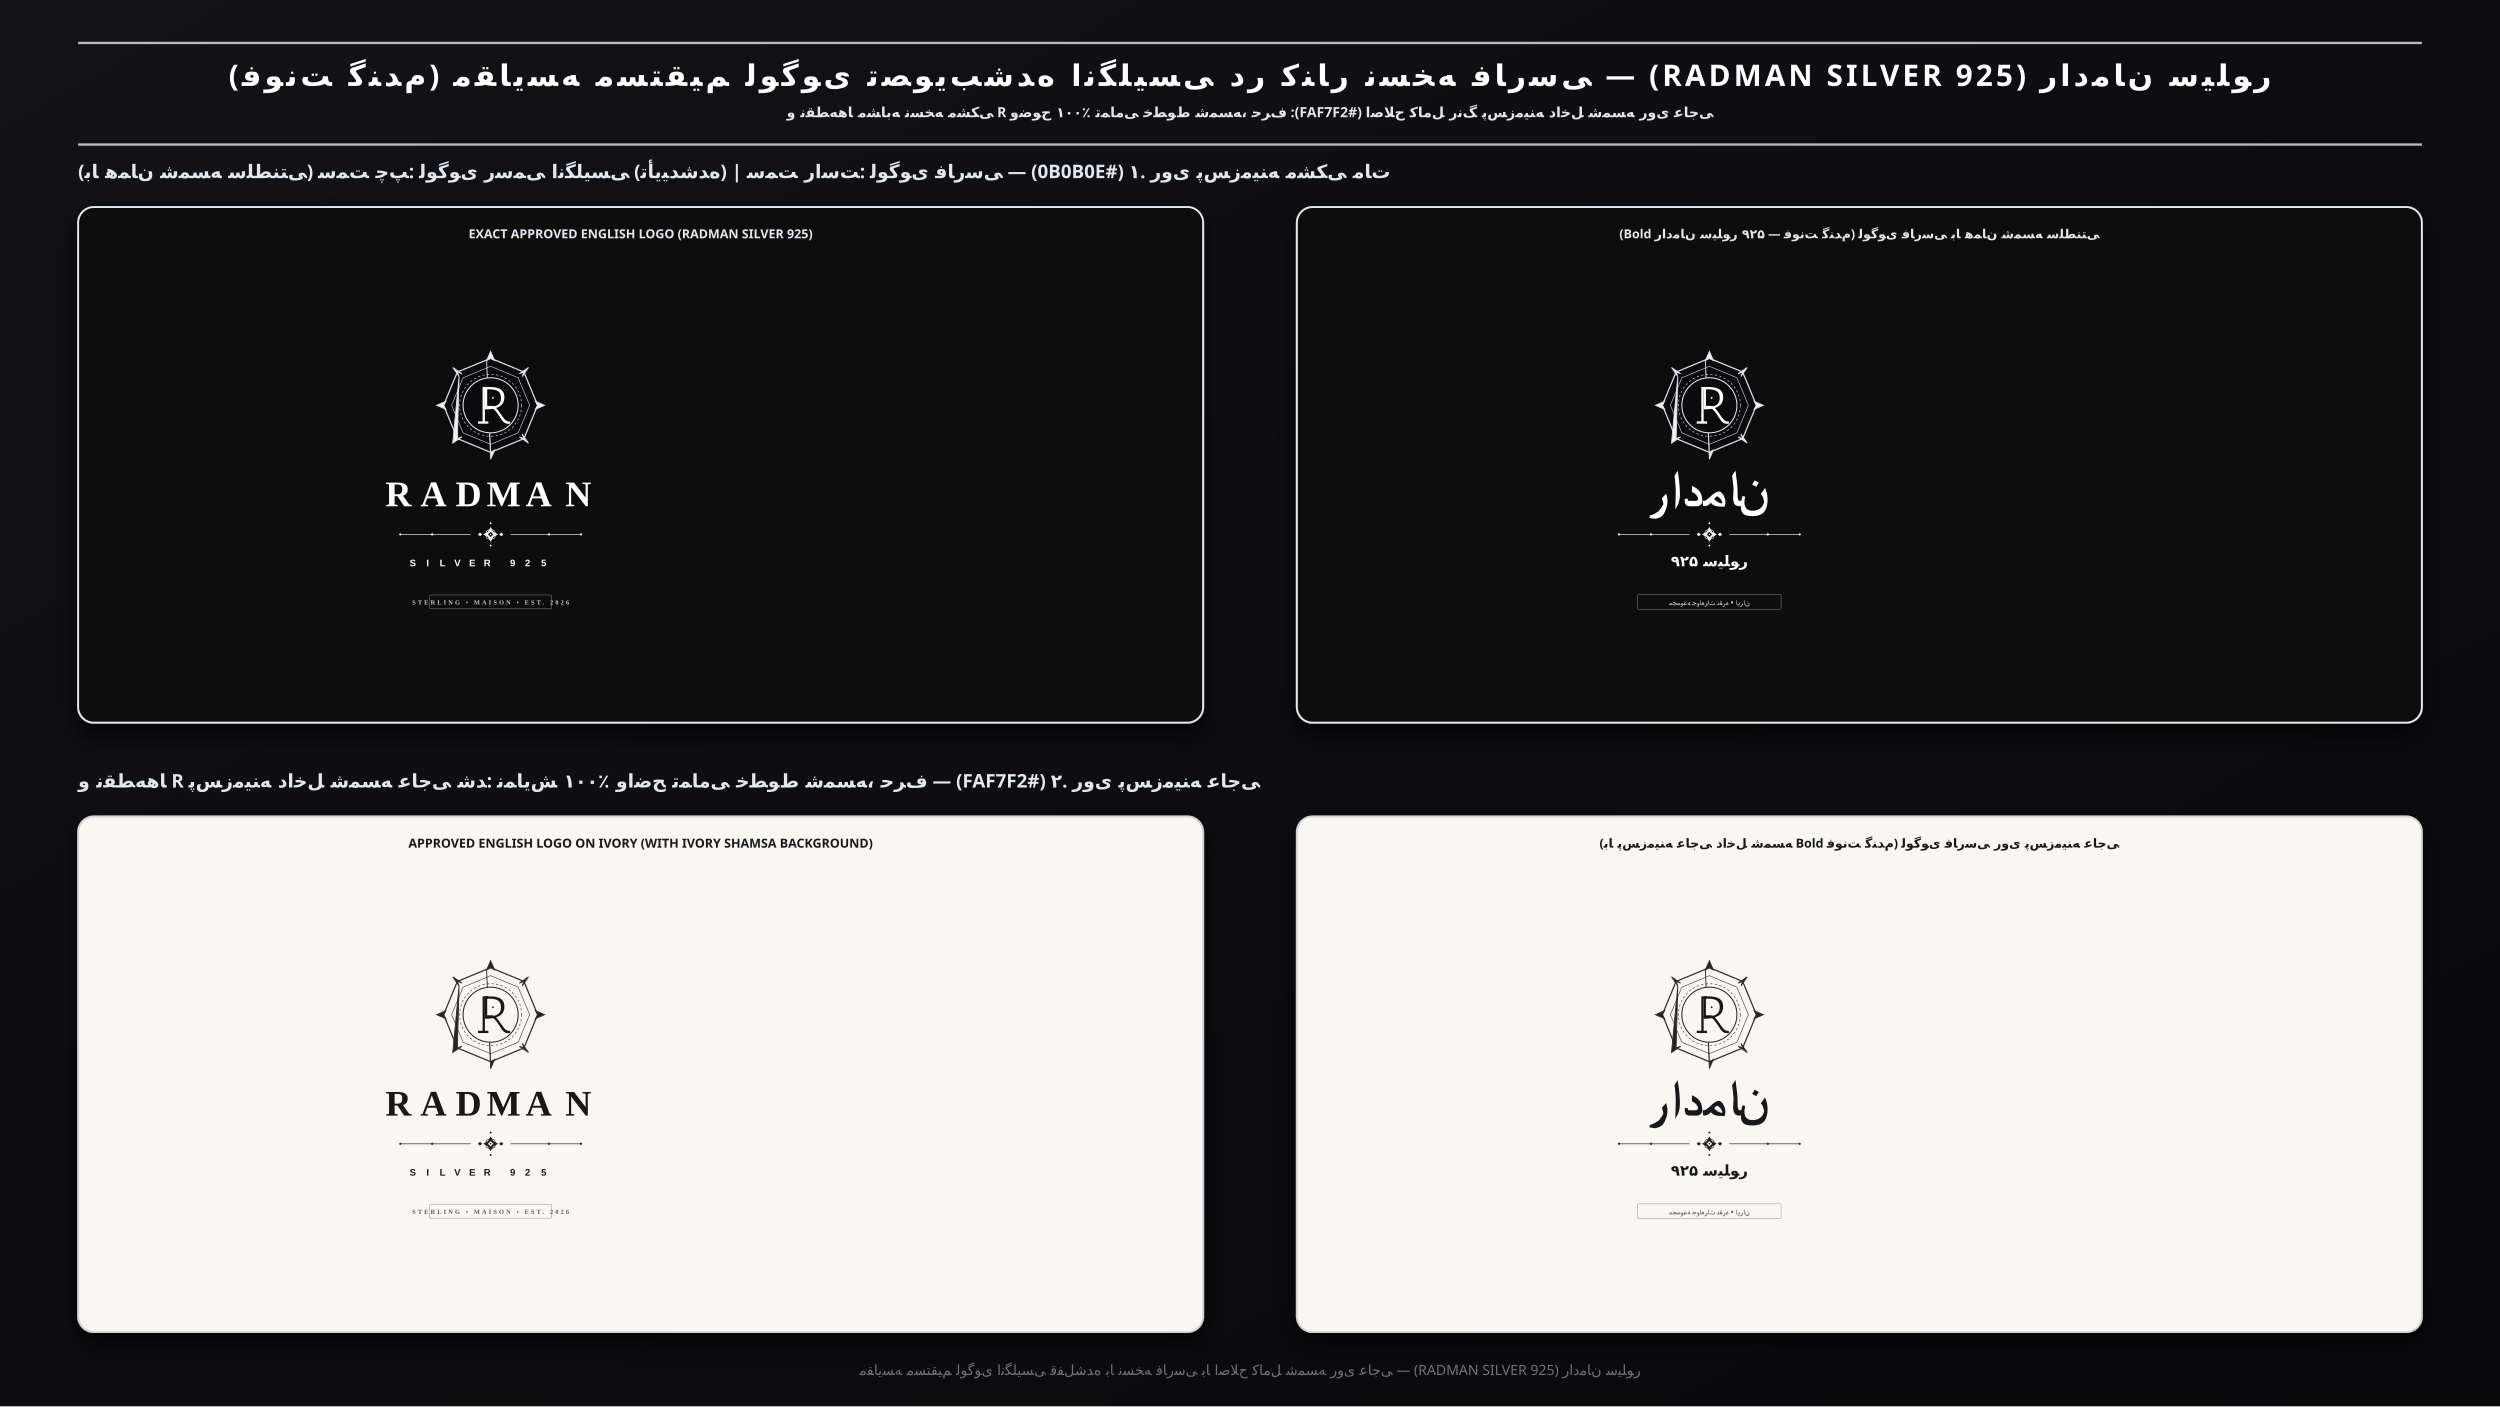
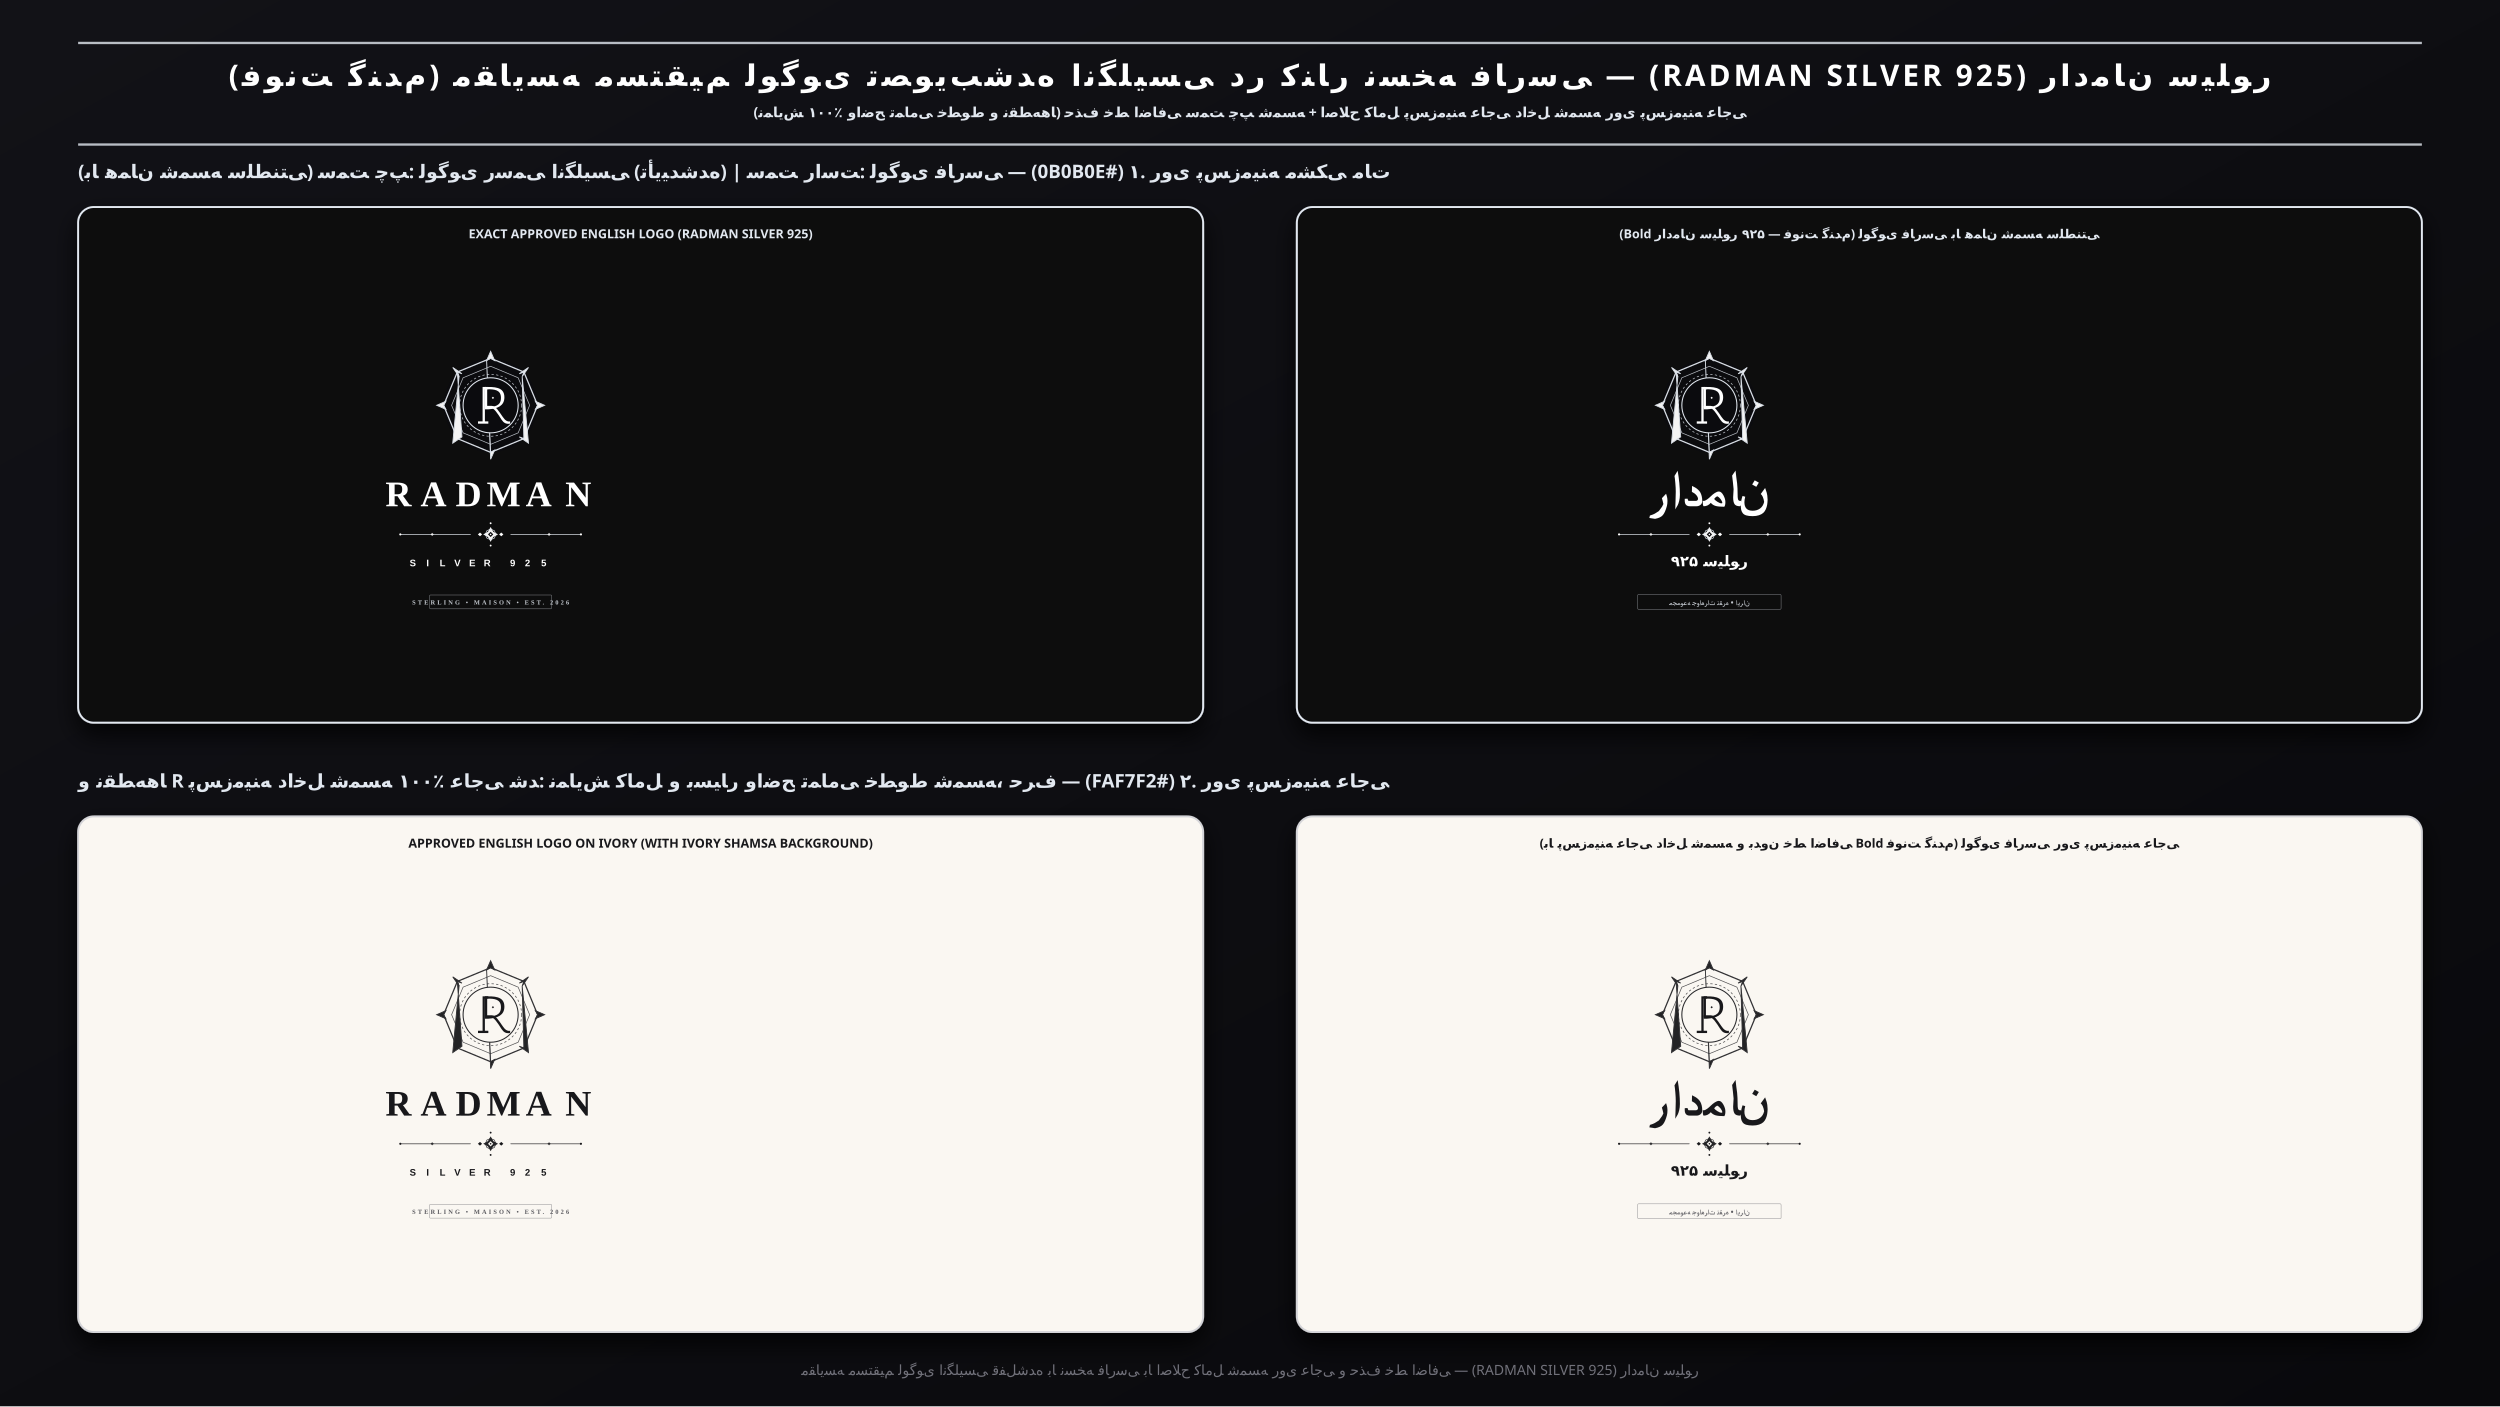
<svg xmlns="http://www.w3.org/2000/svg" viewBox="0 0 3200 1800" width="100%" height="100%">
  <defs>
    <linearGradient id="comp-bg" x1="0%" y1="0%" x2="100%" y2="100%">
      <stop offset="0%" stop-color="#121217" />
      <stop offset="100%" stop-color="#09090C" />
    </linearGradient>
    <filter id="shadow" x="-10%" y="-10%" width="120%" height="120%">
      <feDropShadow dx="0" dy="15" stdDeviation="15" flood-color="#000000" flood-opacity="0.8" />
    </filter>
  </defs>
  <rect width="3200" height="1800" fill="url(#comp-bg)" />
  <line x1="100" y1="55" x2="3100" y2="55" stroke="#E2E8F0" stroke-width="3" opacity="0.8" />
  <text x="1600" y="110" font-family="Tahoma, sans-serif" font-size="38px" font-weight="700" fill="#FFFFFF" letter-spacing="4" text-anchor="middle">(ﻡﺪﻨﮔ ﺖﻧﻮﻓ) ﯽﺳﺭﺎﻓ ﻪﺨﺴﻧ ﺭﺎﻨﮐ ﺭﺩ ﯽﺴﯿﻠﮕﻧﺍ ﻩﺪﺷﺐﯾﻮﺼﺗ ﯼﻮﮔﻮﻟ ﻢﯿﻘﺘﺴﻣ ﻪﺴﯾﺎﻘﻣ — (RADMAN SILVER 925) ﺭﻮﻠﯿﺳ ﻥﺎﻣﺩﺍﺭ</text>
-   <text x="1600" y="150" font-family="Tahoma, sans-serif" font-size="18px" font-weight="600" fill="#E2E8F0" text-anchor="middle">ﯽﮑﺸﻣ ﻪﺨﺴﻧ ﻪﺑﺎﺸﻣ ﺎﻫﻪﻄﻘﻧ ﻭ R ﻑﺮﺣ ،ﻪﺴﻤﺷ ﻁﻮﻄﺧ ﯽﻣﺎﻤﺗ ٪۱۰۰ ﺡﻮﺿﻭ :(FAF7F2#) ﯽﺟﺎﻋ ﯼﻭﺭ ﻪﺴﻤﺷ ﻞﺧﺍﺩ ﻪﻨﯿﻣﺯﺲﭘ ﮓﻧﺭ ﻞﻣﺎﮐ ﺡﻼﺻﺍ</text>
+   <text x="1600" y="150" font-family="Tahoma, sans-serif" font-size="18px" font-weight="600" fill="#E2E8F0" text-anchor="middle">(ﺎﻫﻪﻄﻘﻧ ﻭ ﻁﻮﻄﺧ ﯽﻣﺎﻤﺗ ﺢﺿﺍﻭ ٪۱۰۰ ﺶﯾﺎﻤﻧ) ﯽﺟﺎﻋ ﻪﻨﯿﻣﺯﺲﭘ ﯼﻭﺭ ﻪﺴﻤﺷ ﻞﺧﺍﺩ ﯽﺟﺎﻋ ﻪﻨﯿﻣﺯﺲﭘ ﻞﻣﺎﮐ ﺡﻼﺻﺍ + ﻪﺴﻤﺷ ﭗﭼ ﺖﻤﺳ ﯽﻓﺎﺿﺍ ﻂﺧ ﻑﺬﺣ</text>
  <line x1="100" y1="185" x2="3100" y2="185" stroke="#E2E8F0" stroke-width="3" opacity="0.8" />
  <g transform="translate(100, 240)">
    <text x="0" y="-12" font-family="Tahoma, sans-serif" font-size="24px" font-weight="700" fill="#E2E8F0">(ﯽﺘﻨﻄﻠﺳ ﻪﺴﻤﺷ ﻥﺎﻤﻫ ﺎﺑ) ﯽﺳﺭﺎﻓ ﯼﻮﮔﻮﻟ :ﺖﺳﺍﺭ ﺖﻤﺳ  |  (ﻩﺪﺷﺪﯿﯾﺄﺗ) ﯽﺴﯿﻠﮕﻧﺍ ﯽﻤﺳﺭ ﯼﻮﮔﻮﻟ :ﭗﭼ ﺖﻤﺳ — (0B0B0E#) ﺕﺎﻣ ﯽﮑﺸﻣ ﻪﻨﯿﻣﺯﺲﭘ ﯼﻭﺭ .۱</text>
    <g transform="translate(0, 25)">
      <g filter="url(#shadow)">
        <rect width="1440" height="660" rx="20" fill="#0B0B0E" stroke="#E2E8F0" stroke-width="2.5" />
      </g>
      <text x="720" y="40" font-family="Tahoma, sans-serif" font-size="16px" font-weight="700" fill="#E2E8F0" text-anchor="middle">EXACT APPROVED ENGLISH LOGO (RADMAN SILVER 925)</text>
      <g transform="translate(120, 60) scale(0.68)">
        <g transform="translate(0, -10)">
-           <g transform="translate(600, 295) scale(1.08)" filter="none">
+           <g transform="translate(600, 295) scale(1.08)">
            <circle cx="0" cy="0" r="82" fill="#0B0B0E" />
            <g stroke="#E2E8F0" stroke-width="1.6" fill="none" opacity="0.95">
              <polygon points="0,-82 58,-58 82,0 58,58 0,82 -58,58 -82,0 -58,-58" stroke-width="2.2" />
              <polygon points="0,-68 48,-48 68,0 48,48 0,68 -48,48 -68,0 -48,-48" stroke-width="1.2" opacity="0.85" />
              <path d="M 0,-94 L 7,-78 L 0,-82 L -7,-78 Z" fill="#FFFFFF" />
              <path d="M 0,94 L 7,78 L 0,82 L -7,-78 Z" fill="#FFFFFF" />
              <path d="M -94,0 L -78,7 L -82,0 L -78,-7 Z" fill="#FFFFFF" />
              <path d="M 94,0 L 78,7 L 82,0 L 78,-7 Z" fill="#FFFFFF" />
              <path d="M 66,-66 L 50,-55 L 58,-58 L 55,-50 Z" fill="#FFFFFF" />
              <path d="M -66,-66 L -50,-55 L -58,-58 L -55,-50 Z" fill="#FFFFFF" />
-               <path d="M 66,66 L 50,55 L 58,58 L 55,50 Z" fill="#FFFFFF" />
-               <path d="M -66,66 L -50,55 L -58,58 L -55,-50 Z" fill="#FFFFFF" />
+               <path d="M 66,66 L 50,55 L 58,58 L 55,-50 Z" fill="#FFFFFF" />
+               <path d="M -66,66 L -50,55 L -58,-58 L -55,-50 Z" fill="#FFFFFF" />
            </g>
            <circle cx="0" cy="0" r="54" fill="none" stroke="#E2E8F0" stroke-width="1.2" stroke-dasharray="4 4" opacity="0.85" />
            <circle cx="0" cy="0" r="48" fill="#0B0B0E" stroke="#E2E8F0" stroke-width="1.8" />
            <g fill="#FFFFFF">
              <path d="M -22,-32 L -14,-32 L -14,28 L -22,28 L -22,32 L -4,32 L -4,28 L -10,28 L -10,-28 L -4,-28 L -4,-32 L -22,-32 Z" />
              <path d="M -10,-32 C 5,-32 24,-33 24,-14 C 24,1 12,6 -4,7 L -10,7 L -10,-32 Z M -6,-28 L -6,3 C 7,3 18,1 18,-13 C 18,-27 7,-28 -6,-28 Z" />
              <path d="M -1,4 C 6,4 12,14 19,25 C 23,31 27,33 34,32 L 34,28 C 29,29 25,26 21,20 C 14,10 9,1 2,1 L -10,1 L -10,5 L -1,4 Z" />
              <polygon points="4,-15 6,-13 4,-11 2,-13" fill="#FFFFFF" />
            </g>
          </g>
          <text x="600" y="485" font-family="Cinzel, 'Cormorant Garamond', Didot, 'Bodoni MT', Liberation Serif, Times, serif" font-size="68px" font-weight="700" fill="#FFFFFF" text-anchor="middle">
            <tspan x="435">R</tspan>
            <tspan x="501">A</tspan>
            <tspan x="567">D</tspan>
            <tspan x="633">M</tspan>
            <tspan x="699">A</tspan>
            <tspan x="765">N</tspan>
          </text>
          <g transform="translate(600, 538) scale(1.0)">
            <path d="M -170,0 L -38,0" stroke="#E2E8F0" stroke-width="1.5" stroke-linecap="round" opacity="0.85" />
            <circle cx="-170" cy="0" r="2" fill="#FFFFFF" />
            <polygon points="-110,-3 -107,0 -110,3 -113,0" fill="#FFFFFF" opacity="0.8" />
            <g fill="#FFFFFF">
              <polygon points="0,-14 5,-5 14,0 5,5 0,14 -5,5 -14,0 -5,-5" opacity="0.95" />
              <polygon points="0,-10 7,-7 10,0 7,7 0,10 -7,7 -10,0 -7,-7" fill="none" stroke="#E2E8F0" stroke-width="1.2" />
              <polygon points="0,-5 5,0 0,5 -5,0" fill="#0B0B0E" />
              <circle cx="0" cy="0" r="1.5" fill="#FFFFFF" />
              <polygon points="-24,0 -20,-3.5 -16,0 -20,3.5" />
              <polygon points="24,0 20,-3.5 16,0 20,3.5" />
              <circle cx="0" cy="-21" r="1.8" fill="#FFFFFF" />
              <circle cx="0" cy="21" r="1.8" fill="#FFFFFF" />
            </g>
            <path d="M 38,0 L 170,0" stroke="#E2E8F0" stroke-width="1.5" stroke-linecap="round" opacity="0.85" />
            <circle cx="170" cy="0" r="2" fill="#FFFFFF" />
            <polygon points="110,-3 113,0 110,3 107,0" fill="#FFFFFF" opacity="0.8" />
          </g>
          <text x="600" y="598" font-family="Montserrat, 'Helvetica Neue', Arial, Liberation Sans, sans-serif" font-size="18px" font-weight="700" fill="#FFFFFF" text-anchor="middle">
            <tspan x="456">S</tspan>
            <tspan x="484">I</tspan>
            <tspan x="512">L</tspan>
            <tspan x="540">V</tspan>
            <tspan x="568">E</tspan>
            <tspan x="596">R</tspan>
            <tspan x="644">9</tspan>
            <tspan x="672">2</tspan>
            <tspan x="700">5</tspan>
          </text>
          <g transform="translate(600, 665)" opacity="0.85">
            <rect x="-115" y="-13" width="230" height="26" rx="2" fill="none" stroke="#E2E8F0" stroke-width="1" opacity="0.6" />
            <text x="0" y="5" font-family="Cinzel, 'Cormorant Garamond', Liberation Serif, serif" font-size="12px" font-weight="700" fill="#E2E8F0" letter-spacing="4" text-anchor="middle">STERLING • MAISON • EST. 2026</text>
          </g>
        </g>
      </g>
    </g>
    <g transform="translate(1560, 25)">
      <g filter="url(#shadow)">
        <rect width="1440" height="660" rx="20" fill="#0B0B0E" stroke="#E2E8F0" stroke-width="2.5" />
      </g>
      <text x="720" y="40" font-family="Tahoma, sans-serif" font-size="16px" font-weight="700" fill="#E2E8F0" text-anchor="middle">(Bold ﻡﺪﻨﮔ ﺖﻧﻮﻓ — ۹۲۵ ﺭﻮﻠﯿﺳ ﻥﺎﻣﺩﺍﺭ) ﯽﺘﻨﻄﻠﺳ ﻪﺴﻤﺷ ﻥﺎﻤﻫ ﺎﺑ ﯽﺳﺭﺎﻓ ﯼﻮﮔﻮﻟ</text>
      <g transform="translate(120, 60) scale(0.68)">
        <g transform="translate(0, -10)">
-           <g transform="translate(600, 295) scale(1.08)" filter="none">
+           <g transform="translate(600, 295) scale(1.08)">
            <circle cx="0" cy="0" r="82" fill="#0B0B0E" />
            <g stroke="#E2E8F0" stroke-width="1.6" fill="none" opacity="0.95">
              <polygon points="0,-82 58,-58 82,0 58,58 0,82 -58,58 -82,0 -58,-58" stroke-width="2.2" />
              <polygon points="0,-68 48,-48 68,0 48,48 0,68 -48,48 -68,0 -48,-48" stroke-width="1.2" opacity="0.85" />
              <path d="M 0,-94 L 7,-78 L 0,-82 L -7,-78 Z" fill="#FFFFFF" />
              <path d="M 0,94 L 7,78 L 0,82 L -7,-78 Z" fill="#FFFFFF" />
              <path d="M -94,0 L -78,7 L -82,0 L -78,-7 Z" fill="#FFFFFF" />
              <path d="M 94,0 L 78,7 L 82,0 L 78,-7 Z" fill="#FFFFFF" />
              <path d="M 66,-66 L 50,-55 L 58,-58 L 55,-50 Z" fill="#FFFFFF" />
              <path d="M -66,-66 L -50,-55 L -58,-58 L -55,-50 Z" fill="#FFFFFF" />
-               <path d="M 66,66 L 50,55 L 58,58 L 55,50 Z" fill="#FFFFFF" />
-               <path d="M -66,66 L -50,55 L -58,58 L -55,-50 Z" fill="#FFFFFF" />
+               <path d="M 66,66 L 50,55 L 58,58 L 55,-50 Z" fill="#FFFFFF" />
+               <path d="M -66,66 L -50,55 L -58,-58 L -55,-50 Z" fill="#FFFFFF" />
            </g>
            <circle cx="0" cy="0" r="54" fill="none" stroke="#E2E8F0" stroke-width="1.2" stroke-dasharray="4 4" opacity="0.85" />
            <circle cx="0" cy="0" r="48" fill="#0B0B0E" stroke="#E2E8F0" stroke-width="1.8" />
            <g fill="#FFFFFF">
              <path d="M -22,-32 L -14,-32 L -14,28 L -22,28 L -22,32 L -4,32 L -4,28 L -10,28 L -10,-28 L -4,-28 L -4,-32 L -22,-32 Z" />
              <path d="M -10,-32 C 5,-32 24,-33 24,-14 C 24,1 12,6 -4,7 L -10,7 L -10,-32 Z M -6,-28 L -6,3 C 7,3 18,1 18,-13 C 18,-27 7,-28 -6,-28 Z" />
              <path d="M -1,4 C 6,4 12,14 19,25 C 23,31 27,33 34,32 L 34,28 C 29,29 25,26 21,20 C 14,10 9,1 2,1 L -10,1 L -10,5 L -1,4 Z" />
              <polygon points="4,-15 6,-13 4,-11 2,-13" fill="#FFFFFF" />
            </g>
          </g>
          <text x="600" y="485" font-family="Gandom, Tahoma, serif" font-size="96px" font-weight="700" fill="#FFFFFF" letter-spacing="0" text-anchor="middle">ﻥﺎﻣﺩﺍﺭ</text>
          <g transform="translate(600, 538) scale(1.0)">
            <path d="M -170,0 L -38,0" stroke="#E2E8F0" stroke-width="1.5" stroke-linecap="round" opacity="0.85" />
            <circle cx="-170" cy="0" r="2" fill="#FFFFFF" />
            <polygon points="-110,-3 -107,0 -110,3 -113,0" fill="#FFFFFF" opacity="0.8" />
            <g fill="#FFFFFF">
              <polygon points="0,-14 5,-5 14,0 5,5 0,14 -5,5 -14,0 -5,-5" opacity="0.95" />
              <polygon points="0,-10 7,-7 10,0 7,7 0,10 -7,7 -10,0 -7,-7" fill="none" stroke="#E2E8F0" stroke-width="1.2" />
              <polygon points="0,-5 5,0 0,5 -5,0" fill="#0B0B0E" />
              <circle cx="0" cy="0" r="1.5" fill="#FFFFFF" />
              <polygon points="-24,0 -20,-3.5 -16,0 -20,3.5" />
              <polygon points="24,0 20,-3.5 16,0 20,3.5" />
              <circle cx="0" cy="-21" r="1.8" fill="#FFFFFF" />
              <circle cx="0" cy="21" r="1.8" fill="#FFFFFF" />
            </g>
            <path d="M 38,0 L 170,0" stroke="#E2E8F0" stroke-width="1.5" stroke-linecap="round" opacity="0.85" />
            <circle cx="170" cy="0" r="2" fill="#FFFFFF" />
            <polygon points="110,-3 113,0 110,3 107,0" fill="#FFFFFF" opacity="0.8" />
          </g>
          <text x="600" y="598" font-family="Gandom, Tahoma, sans-serif" font-size="28px" font-weight="700" fill="#FFFFFF" letter-spacing="0" text-anchor="middle">۹۲۵ ﺭﻮﻠﯿﺳ</text>
          <g transform="translate(600, 665)" opacity="0.85">
            <rect x="-135" y="-14" width="270" height="28" rx="2" fill="none" stroke="#E2E8F0" stroke-width="1" opacity="0.6" />
            <text x="0" y="6" font-family="Gandom, Tahoma, serif" font-size="14px" font-weight="700" fill="#E2E8F0" letter-spacing="0" text-anchor="middle">ﻥﺍﺮﯾﺍ • ﻩﺮﻘﻧ ﺕﺍﺮﻫﺍﻮﺟ ﻪﻋﻮﻤﺠﻣ</text>
          </g>
        </g>
      </g>
    </g>
  </g>
  <g transform="translate(100, 1020)">
-     <text x="0" y="-12" font-family="Tahoma, sans-serif" font-size="24px" font-weight="700" fill="#E2E8F0">ﺎﻫﻪﻄﻘﻧ ﻭ R ﻑﺮﺣ ،ﻪﺴﻤﺷ ﻁﻮﻄﺧ ﯽﻣﺎﻤﺗ ﺢﺿﺍﻭ ٪۱۰۰ ﺶﯾﺎﻤﻧ :ﺪﺷ ﯽﺟﺎﻋ ﻪﺴﻤﺷ ﻞﺧﺍﺩ ﻪﻨﯿﻣﺯﺲﭘ — (FAF7F2#) ﯽﺟﺎﻋ ﻪﻨﯿﻣﺯﺲﭘ ﯼﻭﺭ .۲</text>
+     <text x="0" y="-12" font-family="Tahoma, sans-serif" font-size="24px" font-weight="700" fill="#E2E8F0">ﺎﻫﻪﻄﻘﻧ ﻭ R ﻑﺮﺣ ،ﻪﺴﻤﺷ ﻁﻮﻄﺧ ﯽﻣﺎﻤﺗ ﺢﺿﺍﻭ ﺭﺎﯿﺴﺑ ﻭ ﻞﻣﺎﮐ ﺶﯾﺎﻤﻧ :ﺪﺷ ﯽﺟﺎﻋ ٪۱۰۰ ﻪﺴﻤﺷ ﻞﺧﺍﺩ ﻪﻨﯿﻣﺯﺲﭘ — (FAF7F2#) ﯽﺟﺎﻋ ﻪﻨﯿﻣﺯﺲﭘ ﯼﻭﺭ .۲</text>
    <g transform="translate(0, 25)">
      <g filter="url(#shadow)">
        <rect width="1440" height="660" rx="20" fill="#FAF7F2" stroke="#D4D4D8" stroke-width="2.5" />
      </g>
      <text x="720" y="40" font-family="Tahoma, sans-serif" font-size="16px" font-weight="700" fill="#18181B" text-anchor="middle">APPROVED ENGLISH LOGO ON IVORY (WITH IVORY SHAMSA BACKGROUND)</text>
      <g transform="translate(120, 60) scale(0.68)">
        <g transform="translate(0, -10)">
-           <g transform="translate(600, 295) scale(1.08)" filter="none">
+           <g transform="translate(600, 295) scale(1.08)">
            <circle cx="0" cy="0" r="82" fill="#FAF7F2" />
            <g stroke="#27272A" stroke-width="1.6" fill="none" opacity="0.95">
              <polygon points="0,-82 58,-58 82,0 58,58 0,82 -58,58 -82,0 -58,-58" stroke-width="2.2" />
              <polygon points="0,-68 48,-48 68,0 48,48 0,68 -48,48 -68,0 -48,-48" stroke-width="1.2" opacity="0.85" />
              <path d="M 0,-94 L 7,-78 L 0,-82 L -7,-78 Z" fill="#18181B" />
              <path d="M 0,94 L 7,78 L 0,82 L -7,-78 Z" fill="#18181B" />
              <path d="M -94,0 L -78,7 L -82,0 L -78,-7 Z" fill="#18181B" />
              <path d="M 94,0 L 78,7 L 82,0 L 78,-7 Z" fill="#18181B" />
              <path d="M 66,-66 L 50,-55 L 58,-58 L 55,-50 Z" fill="#18181B" />
              <path d="M -66,-66 L -50,-55 L -58,-58 L -55,-50 Z" fill="#18181B" />
-               <path d="M 66,66 L 50,55 L 58,58 L 55,50 Z" fill="#18181B" />
-               <path d="M -66,66 L -50,55 L -58,58 L -55,-50 Z" fill="#18181B" />
+               <path d="M 66,66 L 50,55 L 58,58 L 55,-50 Z" fill="#18181B" />
+               <path d="M -66,66 L -50,55 L -58,-58 L -55,-50 Z" fill="#18181B" />
            </g>
            <circle cx="0" cy="0" r="54" fill="none" stroke="#27272A" stroke-width="1.2" stroke-dasharray="4 4" opacity="0.85" />
            <circle cx="0" cy="0" r="48" fill="#FAF7F2" stroke="#27272A" stroke-width="1.8" />
            <g fill="#18181B">
              <path d="M -22,-32 L -14,-32 L -14,28 L -22,28 L -22,32 L -4,32 L -4,28 L -10,28 L -10,-28 L -4,-28 L -4,-32 L -22,-32 Z" />
              <path d="M -10,-32 C 5,-32 24,-33 24,-14 C 24,1 12,6 -4,7 L -10,7 L -10,-32 Z M -6,-28 L -6,3 C 7,3 18,1 18,-13 C 18,-27 7,-28 -6,-28 Z" />
              <path d="M -1,4 C 6,4 12,14 19,25 C 23,31 27,33 34,32 L 34,28 C 29,29 25,26 21,20 C 14,10 9,1 2,1 L -10,1 L -10,5 L -1,4 Z" />
              <polygon points="4,-15 6,-13 4,-11 2,-13" fill="#18181B" />
            </g>
          </g>
          <text x="600" y="485" font-family="Cinzel, 'Cormorant Garamond', Didot, 'Bodoni MT', Liberation Serif, Times, serif" font-size="68px" font-weight="700" fill="#18181B" text-anchor="middle">
            <tspan x="435">R</tspan>
            <tspan x="501">A</tspan>
            <tspan x="567">D</tspan>
            <tspan x="633">M</tspan>
            <tspan x="699">A</tspan>
            <tspan x="765">N</tspan>
          </text>
          <g transform="translate(600, 538) scale(1.0)">
            <path d="M -170,0 L -38,0" stroke="#27272A" stroke-width="1.5" stroke-linecap="round" opacity="0.85" />
            <circle cx="-170" cy="0" r="2" fill="#18181B" />
            <polygon points="-110,-3 -107,0 -110,3 -113,0" fill="#18181B" opacity="0.8" />
            <g fill="#18181B">
              <polygon points="0,-14 5,-5 14,0 5,5 0,14 -5,5 -14,0 -5,-5" opacity="0.95" />
              <polygon points="0,-10 7,-7 10,0 7,7 0,10 -7,7 -10,0 -7,-7" fill="none" stroke="#27272A" stroke-width="1.2" />
              <polygon points="0,-5 5,0 0,5 -5,0" fill="#FAF7F2" />
              <circle cx="0" cy="0" r="1.5" fill="#18181B" />
              <polygon points="-24,0 -20,-3.5 -16,0 -20,3.5" />
              <polygon points="24,0 20,-3.5 16,0 20,3.5" />
              <circle cx="0" cy="-21" r="1.8" fill="#18181B" />
              <circle cx="0" cy="21" r="1.8" fill="#18181B" />
            </g>
            <path d="M 38,0 L 170,0" stroke="#27272A" stroke-width="1.5" stroke-linecap="round" opacity="0.85" />
            <circle cx="170" cy="0" r="2" fill="#18181B" />
            <polygon points="110,-3 113,0 110,3 107,0" fill="#18181B" opacity="0.8" />
          </g>
          <text x="600" y="598" font-family="Montserrat, 'Helvetica Neue', Arial, Liberation Sans, sans-serif" font-size="18px" font-weight="700" fill="#18181B" text-anchor="middle">
            <tspan x="456">S</tspan>
            <tspan x="484">I</tspan>
            <tspan x="512">L</tspan>
            <tspan x="540">V</tspan>
            <tspan x="568">E</tspan>
            <tspan x="596">R</tspan>
            <tspan x="644">9</tspan>
            <tspan x="672">2</tspan>
            <tspan x="700">5</tspan>
          </text>
          <g transform="translate(600, 665)" opacity="0.85">
            <rect x="-115" y="-13" width="230" height="26" rx="2" fill="none" stroke="#3F3F46" stroke-width="1" opacity="0.6" />
            <text x="0" y="5" font-family="Cinzel, 'Cormorant Garamond', Liberation Serif, serif" font-size="12px" font-weight="700" fill="#3F3F46" letter-spacing="4" text-anchor="middle">STERLING • MAISON • EST. 2026</text>
          </g>
        </g>
      </g>
    </g>
    <g transform="translate(1560, 25)">
      <g filter="url(#shadow)">
        <rect width="1440" height="660" rx="20" fill="#FAF7F2" stroke="#D4D4D8" stroke-width="2.5" />
      </g>
-       <text x="720" y="40" font-family="Tahoma, sans-serif" font-size="16px" font-weight="700" fill="#18181B" text-anchor="middle">(ﻪﺴﻤﺷ ﻞﺧﺍﺩ ﯽﺟﺎﻋ ﻪﻨﯿﻣﺯﺲﭘ ﺎﺑ Bold ﻡﺪﻨﮔ ﺖﻧﻮﻓ) ﯽﺟﺎﻋ ﻪﻨﯿﻣﺯﺲﭘ ﯼﻭﺭ ﯽﺳﺭﺎﻓ ﯼﻮﮔﻮﻟ</text>
-       <g transform="translate(120, 60) scale(0.68)">
-         <g transform="translate(0, -10)">
-           <g transform="translate(600, 295) scale(1.08)" filter="none">
+       <text x="720" y="40" font-family="Tahoma, sans-serif" font-size="16px" font-weight="700" fill="#18181B" text-anchor="middle">(ﯽﻓﺎﺿﺍ ﻂﺧ ﻥﻭﺪﺑ ﻭ ﻪﺴﻤﺷ ﻞﺧﺍﺩ ﯽﺟﺎﻋ ﻪﻨﯿﻣﺯﺲﭘ ﺎﺑ Bold ﻡﺪﻨﮔ ﺖﻧﻮﻓ) ﯽﺟﺎﻋ ﻪﻨﯿﻣﺯﺲﭘ ﯼﻭﺭ ﯽﺳﺭﺎﻓ ﯼﻮﮔﻮﻟ</text>
+       <g transform="translate(120, 60) scale(0.68)">
+         <g transform="translate(0, -10)">
+           <g transform="translate(600, 295) scale(1.08)">
            <circle cx="0" cy="0" r="82" fill="#FAF7F2" />
            <g stroke="#27272A" stroke-width="1.6" fill="none" opacity="0.95">
              <polygon points="0,-82 58,-58 82,0 58,58 0,82 -58,58 -82,0 -58,-58" stroke-width="2.2" />
              <polygon points="0,-68 48,-48 68,0 48,48 0,68 -48,48 -68,0 -48,-48" stroke-width="1.2" opacity="0.85" />
              <path d="M 0,-94 L 7,-78 L 0,-82 L -7,-78 Z" fill="#18181B" />
              <path d="M 0,94 L 7,78 L 0,82 L -7,-78 Z" fill="#18181B" />
              <path d="M -94,0 L -78,7 L -82,0 L -78,-7 Z" fill="#18181B" />
              <path d="M 94,0 L 78,7 L 82,0 L 78,-7 Z" fill="#18181B" />
              <path d="M 66,-66 L 50,-55 L 58,-58 L 55,-50 Z" fill="#18181B" />
              <path d="M -66,-66 L -50,-55 L -58,-58 L -55,-50 Z" fill="#18181B" />
-               <path d="M 66,66 L 50,55 L 58,58 L 55,50 Z" fill="#18181B" />
-               <path d="M -66,66 L -50,55 L -58,58 L -55,-50 Z" fill="#18181B" />
+               <path d="M 66,66 L 50,55 L 58,58 L 55,-50 Z" fill="#18181B" />
+               <path d="M -66,66 L -50,55 L -58,-58 L -55,-50 Z" fill="#18181B" />
            </g>
            <circle cx="0" cy="0" r="54" fill="none" stroke="#27272A" stroke-width="1.2" stroke-dasharray="4 4" opacity="0.85" />
            <circle cx="0" cy="0" r="48" fill="#FAF7F2" stroke="#27272A" stroke-width="1.8" />
            <g fill="#18181B">
              <path d="M -22,-32 L -14,-32 L -14,28 L -22,28 L -22,32 L -4,32 L -4,28 L -10,28 L -10,-28 L -4,-28 L -4,-32 L -22,-32 Z" />
              <path d="M -10,-32 C 5,-32 24,-33 24,-14 C 24,1 12,6 -4,7 L -10,7 L -10,-32 Z M -6,-28 L -6,3 C 7,3 18,1 18,-13 C 18,-27 7,-28 -6,-28 Z" />
              <path d="M -1,4 C 6,4 12,14 19,25 C 23,31 27,33 34,32 L 34,28 C 29,29 25,26 21,20 C 14,10 9,1 2,1 L -10,1 L -10,5 L -1,4 Z" />
              <polygon points="4,-15 6,-13 4,-11 2,-13" fill="#18181B" />
            </g>
          </g>
          <text x="600" y="485" font-family="Gandom, Tahoma, serif" font-size="96px" font-weight="700" fill="#18181B" letter-spacing="0" text-anchor="middle">ﻥﺎﻣﺩﺍﺭ</text>
          <g transform="translate(600, 538) scale(1.0)">
            <path d="M -170,0 L -38,0" stroke="#27272A" stroke-width="1.5" stroke-linecap="round" opacity="0.85" />
            <circle cx="-170" cy="0" r="2" fill="#18181B" />
            <polygon points="-110,-3 -107,0 -110,3 -113,0" fill="#18181B" opacity="0.8" />
            <g fill="#18181B">
              <polygon points="0,-14 5,-5 14,0 5,5 0,14 -5,5 -14,0 -5,-5" opacity="0.95" />
              <polygon points="0,-10 7,-7 10,0 7,7 0,10 -7,7 -10,0 -7,-7" fill="none" stroke="#27272A" stroke-width="1.2" />
              <polygon points="0,-5 5,0 0,5 -5,0" fill="#FAF7F2" />
              <circle cx="0" cy="0" r="1.5" fill="#18181B" />
              <polygon points="-24,0 -20,-3.5 -16,0 -20,3.5" />
              <polygon points="24,0 20,-3.5 16,0 20,3.5" />
              <circle cx="0" cy="-21" r="1.8" fill="#18181B" />
              <circle cx="0" cy="21" r="1.8" fill="#18181B" />
            </g>
            <path d="M 38,0 L 170,0" stroke="#27272A" stroke-width="1.5" stroke-linecap="round" opacity="0.85" />
            <circle cx="170" cy="0" r="2" fill="#18181B" />
            <polygon points="110,-3 113,0 110,3 107,0" fill="#18181B" opacity="0.8" />
          </g>
          <text x="600" y="598" font-family="Gandom, Tahoma, sans-serif" font-size="28px" font-weight="700" fill="#18181B" letter-spacing="0" text-anchor="middle">۹۲۵ ﺭﻮﻠﯿﺳ</text>
          <g transform="translate(600, 665)" opacity="0.85">
            <rect x="-135" y="-14" width="270" height="28" rx="2" fill="none" stroke="#3F3F46" stroke-width="1" opacity="0.6" />
            <text x="0" y="6" font-family="Gandom, Tahoma, serif" font-size="14px" font-weight="700" fill="#3F3F46" letter-spacing="0" text-anchor="middle">ﻥﺍﺮﯾﺍ • ﻩﺮﻘﻧ ﺕﺍﺮﻫﺍﻮﺟ ﻪﻋﻮﻤﺠﻣ</text>
          </g>
        </g>
      </g>
    </g>
  </g>
-   <text x="1600" y="1760" font-family="Tahoma, sans-serif" font-size="18px" fill="#71717A" text-anchor="middle">ﯽﺟﺎﻋ ﯼﻭﺭ ﻪﺴﻤﺷ ﻞﻣﺎﮐ ﺡﻼﺻﺍ ﺎﺑ ﯽﺳﺭﺎﻓ ﻪﺨﺴﻧ ﺎﺑ ﻩﺪﺷﻞﻔﻗ ﯽﺴﯿﻠﮕﻧﺍ ﯼﻮﮔﻮﻟ ﻢﯿﻘﺘﺴﻣ ﻪﺴﯾﺎﻘﻣ — (RADMAN SILVER 925) ﺭﻮﻠﯿﺳ ﻥﺎﻣﺩﺍﺭ</text>
+   <text x="1600" y="1760" font-family="Tahoma, sans-serif" font-size="18px" fill="#71717A" text-anchor="middle">ﯽﻓﺎﺿﺍ ﻂﺧ ﻑﺬﺣ ﻭ ﯽﺟﺎﻋ ﯼﻭﺭ ﻪﺴﻤﺷ ﻞﻣﺎﮐ ﺡﻼﺻﺍ ﺎﺑ ﯽﺳﺭﺎﻓ ﻪﺨﺴﻧ ﺎﺑ ﻩﺪﺷﻞﻔﻗ ﯽﺴﯿﻠﮕﻧﺍ ﯼﻮﮔﻮﻟ ﻢﯿﻘﺘﺴﻣ ﻪﺴﯾﺎﻘﻣ — (RADMAN SILVER 925) ﺭﻮﻠﯿﺳ ﻥﺎﻣﺩﺍﺭ</text>
</svg>
